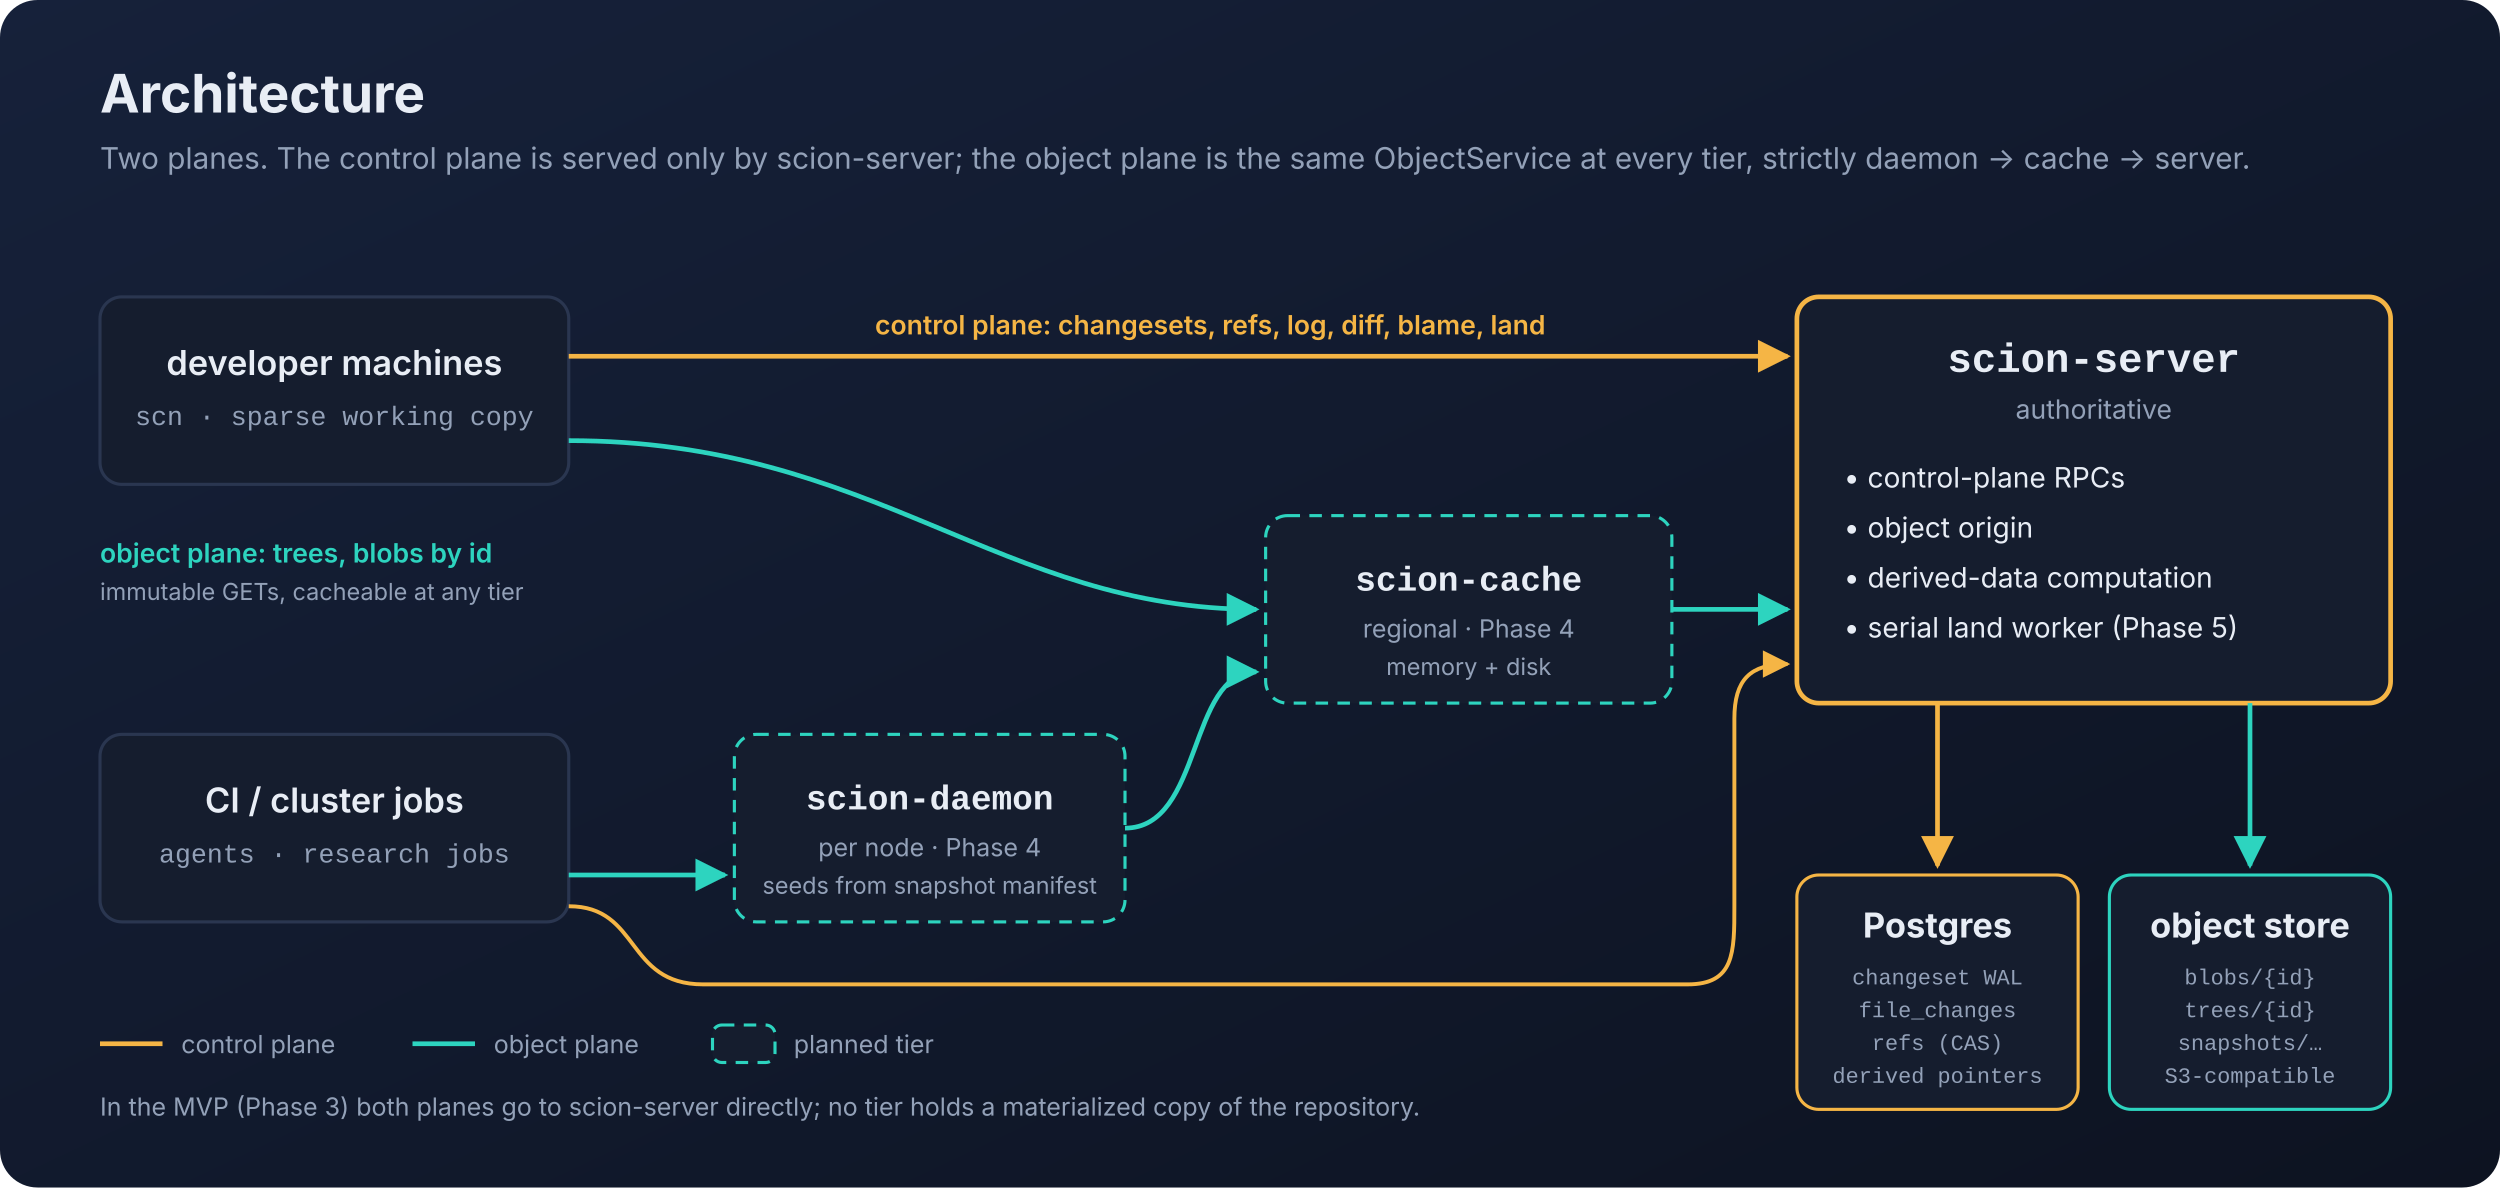
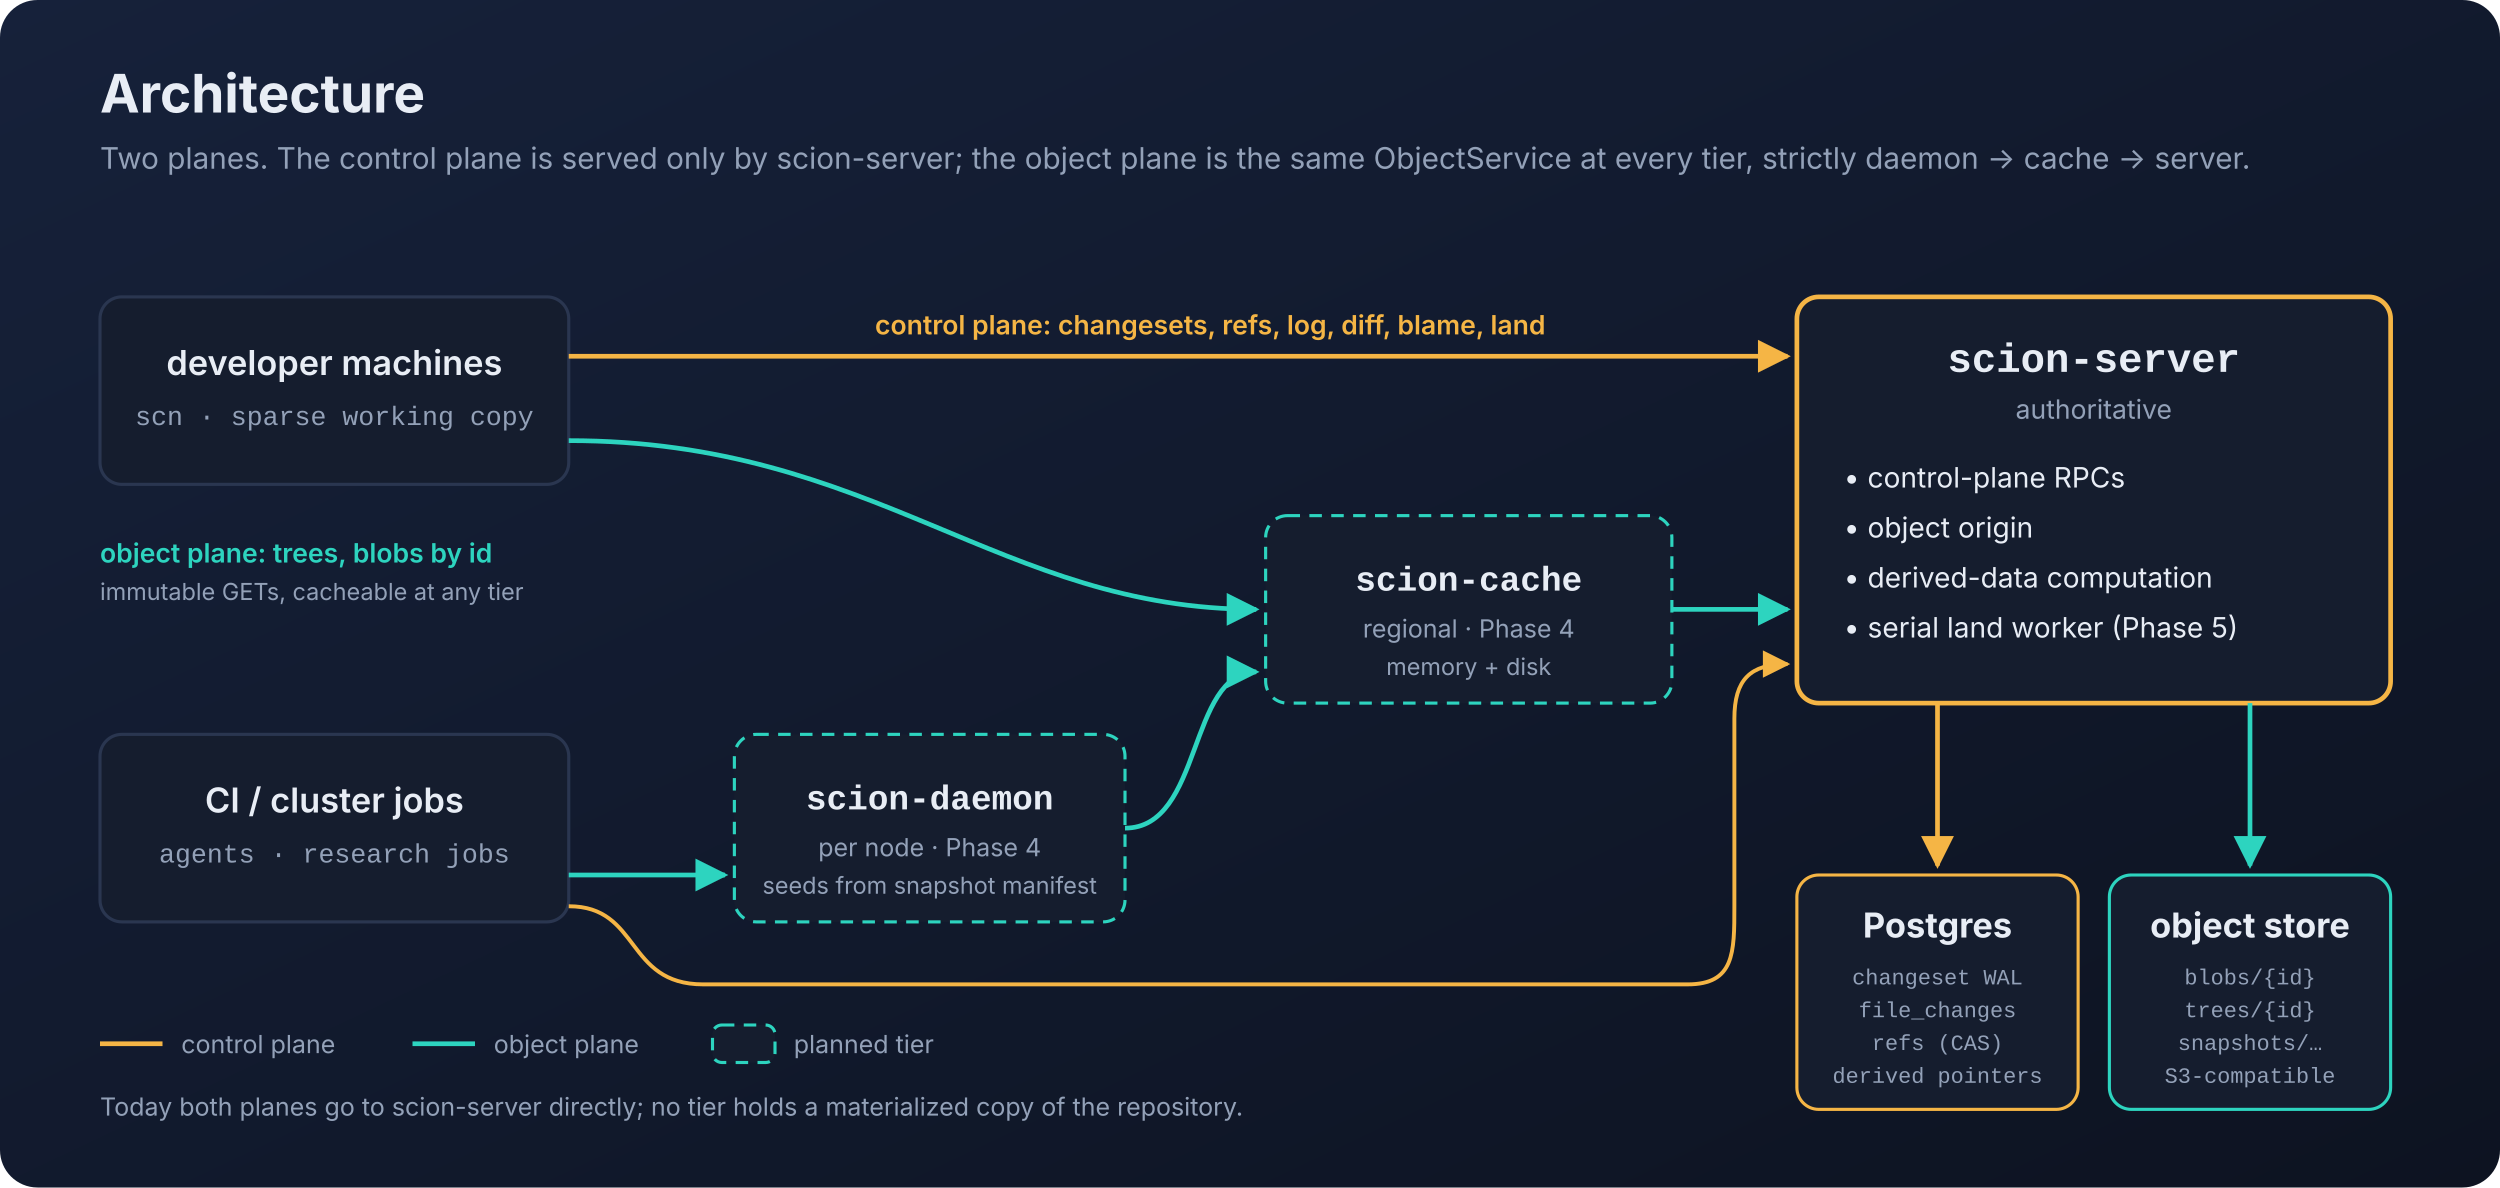
<svg xmlns="http://www.w3.org/2000/svg" width="1600" height="760" viewBox="0 0 1600 760" role="img" aria-label="Scion architecture: clients, daemon, cache, server, Postgres and object store">
  <defs>
    <marker id="a-teal" viewBox="0 0 10 10" refX="9" refY="5" markerWidth="7" markerHeight="7" orient="auto-start-reverse">
      <path d="M0,0 L10,5 L0,10 z" fill="#2dd4bf" />
    </marker>
    <marker id="a-amber" viewBox="0 0 10 10" refX="9" refY="5" markerWidth="7" markerHeight="7" orient="auto-start-reverse">
      <path d="M0,0 L10,5 L0,10 z" fill="#f5b545" />
    </marker>
    <marker id="a-violet" viewBox="0 0 10 10" refX="9" refY="5" markerWidth="7" markerHeight="7" orient="auto-start-reverse">
      <path d="M0,0 L10,5 L0,10 z" fill="#a78bfa" />
    </marker>
    <marker id="a-muted" viewBox="0 0 10 10" refX="9" refY="5" markerWidth="7" markerHeight="7" orient="auto-start-reverse">
      <path d="M0,0 L10,5 L0,10 z" fill="#93a1b8" />
    </marker>
    <linearGradient id="glow" x1="0" y1="0" x2="1" y2="1">
      <stop offset="0" stop-color="#16213a" />
      <stop offset="1" stop-color="#0d1321" />
    </linearGradient>
  </defs>
  <rect x="0" y="0" width="1600" height="760" rx="24" fill="url(#glow)" />
  <text x="64" y="72" font-family="Inter, 'Segoe UI', -apple-system, BlinkMacSystemFont, Helvetica, Arial, sans-serif" font-size="34" fill="#e8edf5" font-weight="700" text-anchor="start">Architecture</text>
  <text x="64" y="108" font-family="Inter, 'Segoe UI', -apple-system, BlinkMacSystemFont, Helvetica, Arial, sans-serif" font-size="19" fill="#93a1b8" font-weight="400" text-anchor="start">Two planes. The control plane is served only by scion-server; the object plane is the same ObjectService at every tier, strictly daemon → cache → server.</text>
  <rect x="64" y="190" width="300" height="120" rx="14" fill="#151d2e" stroke="#2a3650" stroke-width="2" />
  <text x="214" y="240" font-family="Inter, 'Segoe UI', -apple-system, BlinkMacSystemFont, Helvetica, Arial, sans-serif" font-size="22" fill="#e8edf5" font-weight="600" text-anchor="middle">developer machines</text>
  <text x="214" y="272" font-family="'JetBrains Mono', 'SFMono-Regular', Menlo, Consolas, 'Liberation Mono', monospace" font-size="17" fill="#93a1b8" font-weight="400" text-anchor="middle">scn · sparse working copy</text>
  <rect x="64" y="470" width="300" height="120" rx="14" fill="#151d2e" stroke="#2a3650" stroke-width="2" />
  <text x="214" y="520" font-family="Inter, 'Segoe UI', -apple-system, BlinkMacSystemFont, Helvetica, Arial, sans-serif" font-size="22" fill="#e8edf5" font-weight="600" text-anchor="middle">CI / cluster jobs</text>
  <text x="214" y="552" font-family="'JetBrains Mono', 'SFMono-Regular', Menlo, Consolas, 'Liberation Mono', monospace" font-size="17" fill="#93a1b8" font-weight="400" text-anchor="middle">agents · research jobs</text>
  <rect x="470" y="470" width="250" height="120" rx="14" fill="#151d2e" stroke="#2dd4bf" stroke-width="2" stroke-dasharray="8 6" />
  <text x="595" y="518" font-family="'JetBrains Mono', 'SFMono-Regular', Menlo, Consolas, 'Liberation Mono', monospace" font-size="22" fill="#e8edf5" font-weight="700" text-anchor="middle">scion-daemon</text>
  <text x="595" y="548" font-family="Inter, 'Segoe UI', -apple-system, BlinkMacSystemFont, Helvetica, Arial, sans-serif" font-size="16" fill="#93a1b8" font-weight="400" text-anchor="middle">per node · Phase 4</text>
  <text x="595" y="572" font-family="Inter, 'Segoe UI', -apple-system, BlinkMacSystemFont, Helvetica, Arial, sans-serif" font-size="15" fill="#93a1b8" font-weight="400" text-anchor="middle">seeds from snapshot manifest</text>
  <rect x="810" y="330" width="260" height="120" rx="14" fill="#151d2e" stroke="#2dd4bf" stroke-width="2" stroke-dasharray="8 6" />
  <text x="940" y="378" font-family="'JetBrains Mono', 'SFMono-Regular', Menlo, Consolas, 'Liberation Mono', monospace" font-size="22" fill="#e8edf5" font-weight="700" text-anchor="middle">scion-cache</text>
  <text x="940" y="408" font-family="Inter, 'Segoe UI', -apple-system, BlinkMacSystemFont, Helvetica, Arial, sans-serif" font-size="16" fill="#93a1b8" font-weight="400" text-anchor="middle">regional · Phase 4</text>
  <text x="940" y="432" font-family="Inter, 'Segoe UI', -apple-system, BlinkMacSystemFont, Helvetica, Arial, sans-serif" font-size="15" fill="#93a1b8" font-weight="400" text-anchor="middle">memory + disk</text>
  <rect x="1150" y="190" width="380" height="260" rx="14" fill="#151d2e" stroke="#f5b545" stroke-width="3" />
  <text x="1340" y="238" font-family="'JetBrains Mono', 'SFMono-Regular', Menlo, Consolas, 'Liberation Mono', monospace" font-size="26" fill="#e8edf5" font-weight="700" text-anchor="middle">scion-server</text>
  <text x="1340" y="268" font-family="Inter, 'Segoe UI', -apple-system, BlinkMacSystemFont, Helvetica, Arial, sans-serif" font-size="17" fill="#93a1b8" font-weight="400" text-anchor="middle">authoritative</text>
  <text x="1180" y="312" font-family="Inter, 'Segoe UI', -apple-system, BlinkMacSystemFont, Helvetica, Arial, sans-serif" font-size="18" fill="#e8edf5" font-weight="400" text-anchor="start">• control-plane RPCs</text>
  <text x="1180" y="344" font-family="Inter, 'Segoe UI', -apple-system, BlinkMacSystemFont, Helvetica, Arial, sans-serif" font-size="18" fill="#e8edf5" font-weight="400" text-anchor="start">• object origin</text>
  <text x="1180" y="376" font-family="Inter, 'Segoe UI', -apple-system, BlinkMacSystemFont, Helvetica, Arial, sans-serif" font-size="18" fill="#e8edf5" font-weight="400" text-anchor="start">• derived-data computation</text>
  <text x="1180" y="408" font-family="Inter, 'Segoe UI', -apple-system, BlinkMacSystemFont, Helvetica, Arial, sans-serif" font-size="18" fill="#e8edf5" font-weight="400" text-anchor="start">• serial land worker (Phase 5)</text>
  <rect x="1150" y="560" width="180" height="150" rx="14" fill="#151d2e" stroke="#f5b545" stroke-width="2" />
  <text x="1240" y="600" font-family="Inter, 'Segoe UI', -apple-system, BlinkMacSystemFont, Helvetica, Arial, sans-serif" font-size="22" fill="#e8edf5" font-weight="700" text-anchor="middle">Postgres</text>
  <text x="1240" y="630" font-family="'JetBrains Mono', 'SFMono-Regular', Menlo, Consolas, 'Liberation Mono', monospace" font-size="14" fill="#93a1b8" font-weight="400" text-anchor="middle">changeset WAL</text>
  <text x="1240" y="651" font-family="'JetBrains Mono', 'SFMono-Regular', Menlo, Consolas, 'Liberation Mono', monospace" font-size="14" fill="#93a1b8" font-weight="400" text-anchor="middle">file_changes</text>
  <text x="1240" y="672" font-family="'JetBrains Mono', 'SFMono-Regular', Menlo, Consolas, 'Liberation Mono', monospace" font-size="14" fill="#93a1b8" font-weight="400" text-anchor="middle">refs (CAS)</text>
  <text x="1240" y="693" font-family="'JetBrains Mono', 'SFMono-Regular', Menlo, Consolas, 'Liberation Mono', monospace" font-size="14" fill="#93a1b8" font-weight="400" text-anchor="middle">derived pointers</text>
  <rect x="1350" y="560" width="180" height="150" rx="14" fill="#151d2e" stroke="#2dd4bf" stroke-width="2" />
  <text x="1440" y="600" font-family="Inter, 'Segoe UI', -apple-system, BlinkMacSystemFont, Helvetica, Arial, sans-serif" font-size="22" fill="#e8edf5" font-weight="700" text-anchor="middle">object store</text>
  <text x="1440" y="630" font-family="'JetBrains Mono', 'SFMono-Regular', Menlo, Consolas, 'Liberation Mono', monospace" font-size="14" fill="#93a1b8" font-weight="400" text-anchor="middle">blobs/{id}</text>
  <text x="1440" y="651" font-family="'JetBrains Mono', 'SFMono-Regular', Menlo, Consolas, 'Liberation Mono', monospace" font-size="14" fill="#93a1b8" font-weight="400" text-anchor="middle">trees/{id}</text>
  <text x="1440" y="672" font-family="'JetBrains Mono', 'SFMono-Regular', Menlo, Consolas, 'Liberation Mono', monospace" font-size="14" fill="#93a1b8" font-weight="400" text-anchor="middle">snapshots/…</text>
  <text x="1440" y="693" font-family="'JetBrains Mono', 'SFMono-Regular', Menlo, Consolas, 'Liberation Mono', monospace" font-size="14" fill="#93a1b8" font-weight="400" text-anchor="middle">S3-compatible</text>
  <line x1="364" y1="228" x2="1144" y2="228" stroke="#f5b545" stroke-width="3" marker-end="url(#a-amber)" />
  <text x="560" y="214" font-family="Inter, 'Segoe UI', -apple-system, BlinkMacSystemFont, Helvetica, Arial, sans-serif" font-size="17" fill="#f5b545" font-weight="600" text-anchor="start">control plane: changesets, refs, log, diff, blame, land</text>
  <path d="M364,580 C410,580 400,630 450,630 L1080,630 C1110,630 1110,610 1110,580 L1110,460 C1110,435 1120,425 1144,425" fill="none" stroke="#f5b545" stroke-width="2.5" marker-end="url(#a-amber)" />
  <path d="M364,282 C560,282 640,390 804,390" fill="none" stroke="#2dd4bf" stroke-width="3" marker-end="url(#a-teal)" />
  <line x1="364" y1="560" x2="464" y2="560" stroke="#2dd4bf" stroke-width="3" marker-end="url(#a-teal)" />
  <path d="M720,530 C770,530 760,430 804,430" fill="none" stroke="#2dd4bf" stroke-width="3" marker-end="url(#a-teal)" />
  <path d="M1070,390 L1144,390" fill="none" stroke="#2dd4bf" stroke-width="3" marker-end="url(#a-teal)" />
  <text x="64" y="360" font-family="Inter, 'Segoe UI', -apple-system, BlinkMacSystemFont, Helvetica, Arial, sans-serif" font-size="17" fill="#2dd4bf" font-weight="600" text-anchor="start">object plane: trees, blobs by id</text>
  <text x="64" y="384" font-family="Inter, 'Segoe UI', -apple-system, BlinkMacSystemFont, Helvetica, Arial, sans-serif" font-size="15" fill="#93a1b8" font-weight="400" text-anchor="start">immutable GETs, cacheable at any tier</text>
  <line x1="1240" y1="450" x2="1240" y2="554" stroke="#f5b545" stroke-width="3" marker-end="url(#a-amber)" />
  <line x1="1440" y1="450" x2="1440" y2="554" stroke="#2dd4bf" stroke-width="3" marker-end="url(#a-teal)" />
  <line x1="64" y1="668" x2="104" y2="668" stroke="#f5b545" stroke-width="3" />
  <text x="116" y="674" font-family="Inter, 'Segoe UI', -apple-system, BlinkMacSystemFont, Helvetica, Arial, sans-serif" font-size="16" fill="#93a1b8" font-weight="400" text-anchor="start">control plane</text>
  <line x1="264" y1="668" x2="304" y2="668" stroke="#2dd4bf" stroke-width="3" />
  <text x="316" y="674" font-family="Inter, 'Segoe UI', -apple-system, BlinkMacSystemFont, Helvetica, Arial, sans-serif" font-size="16" fill="#93a1b8" font-weight="400" text-anchor="start">object plane</text>
  <rect x="456" y="656" width="40" height="24" rx="6" fill="#151d2e" stroke="#2dd4bf" stroke-width="2" stroke-dasharray="8 6" />
  <text x="508" y="674" font-family="Inter, 'Segoe UI', -apple-system, BlinkMacSystemFont, Helvetica, Arial, sans-serif" font-size="16" fill="#93a1b8" font-weight="400" text-anchor="start">planned tier</text>
-   <text x="64" y="714" font-family="Inter, 'Segoe UI', -apple-system, BlinkMacSystemFont, Helvetica, Arial, sans-serif" font-size="16" fill="#93a1b8" font-weight="400" text-anchor="start">In the MVP (Phase 3) both planes go to scion-server directly; no tier holds a materialized copy of the repository.</text>
+   <text x="64" y="714" font-family="Inter, 'Segoe UI', -apple-system, BlinkMacSystemFont, Helvetica, Arial, sans-serif" font-size="16" fill="#93a1b8" font-weight="400" text-anchor="start">Today both planes go to scion-server directly; no tier holds a materialized copy of the repository.</text>
</svg>
